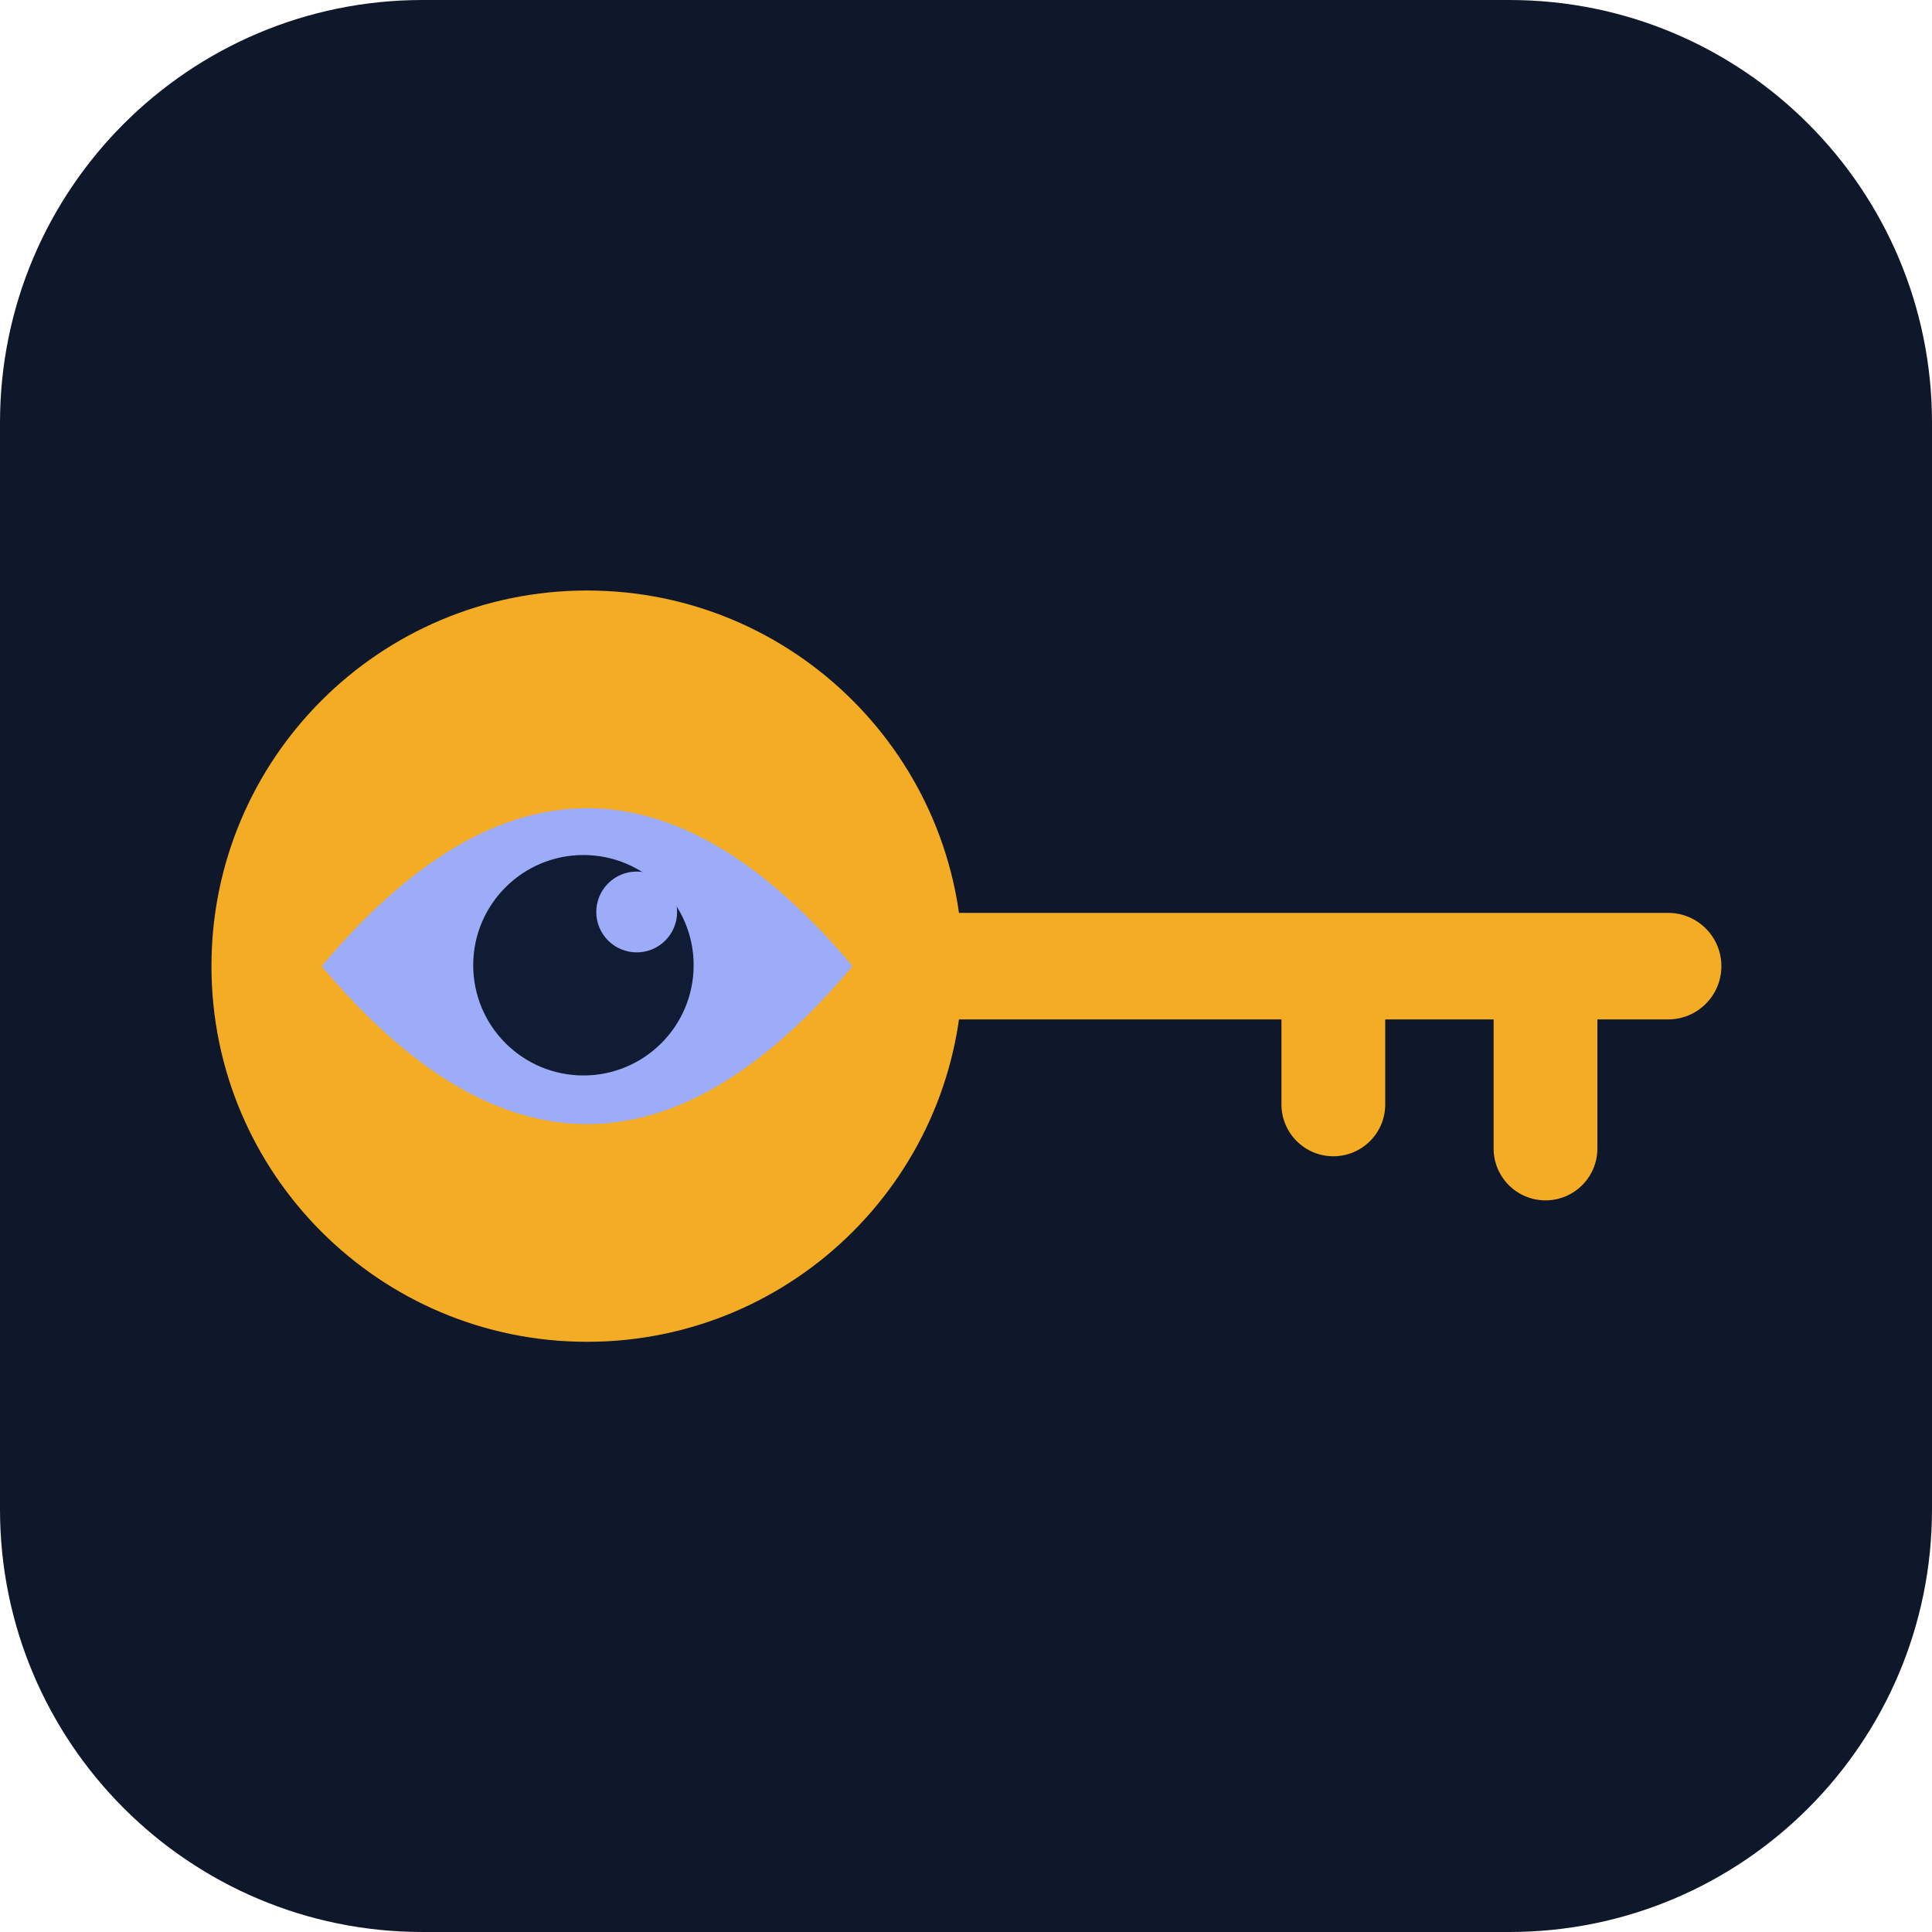
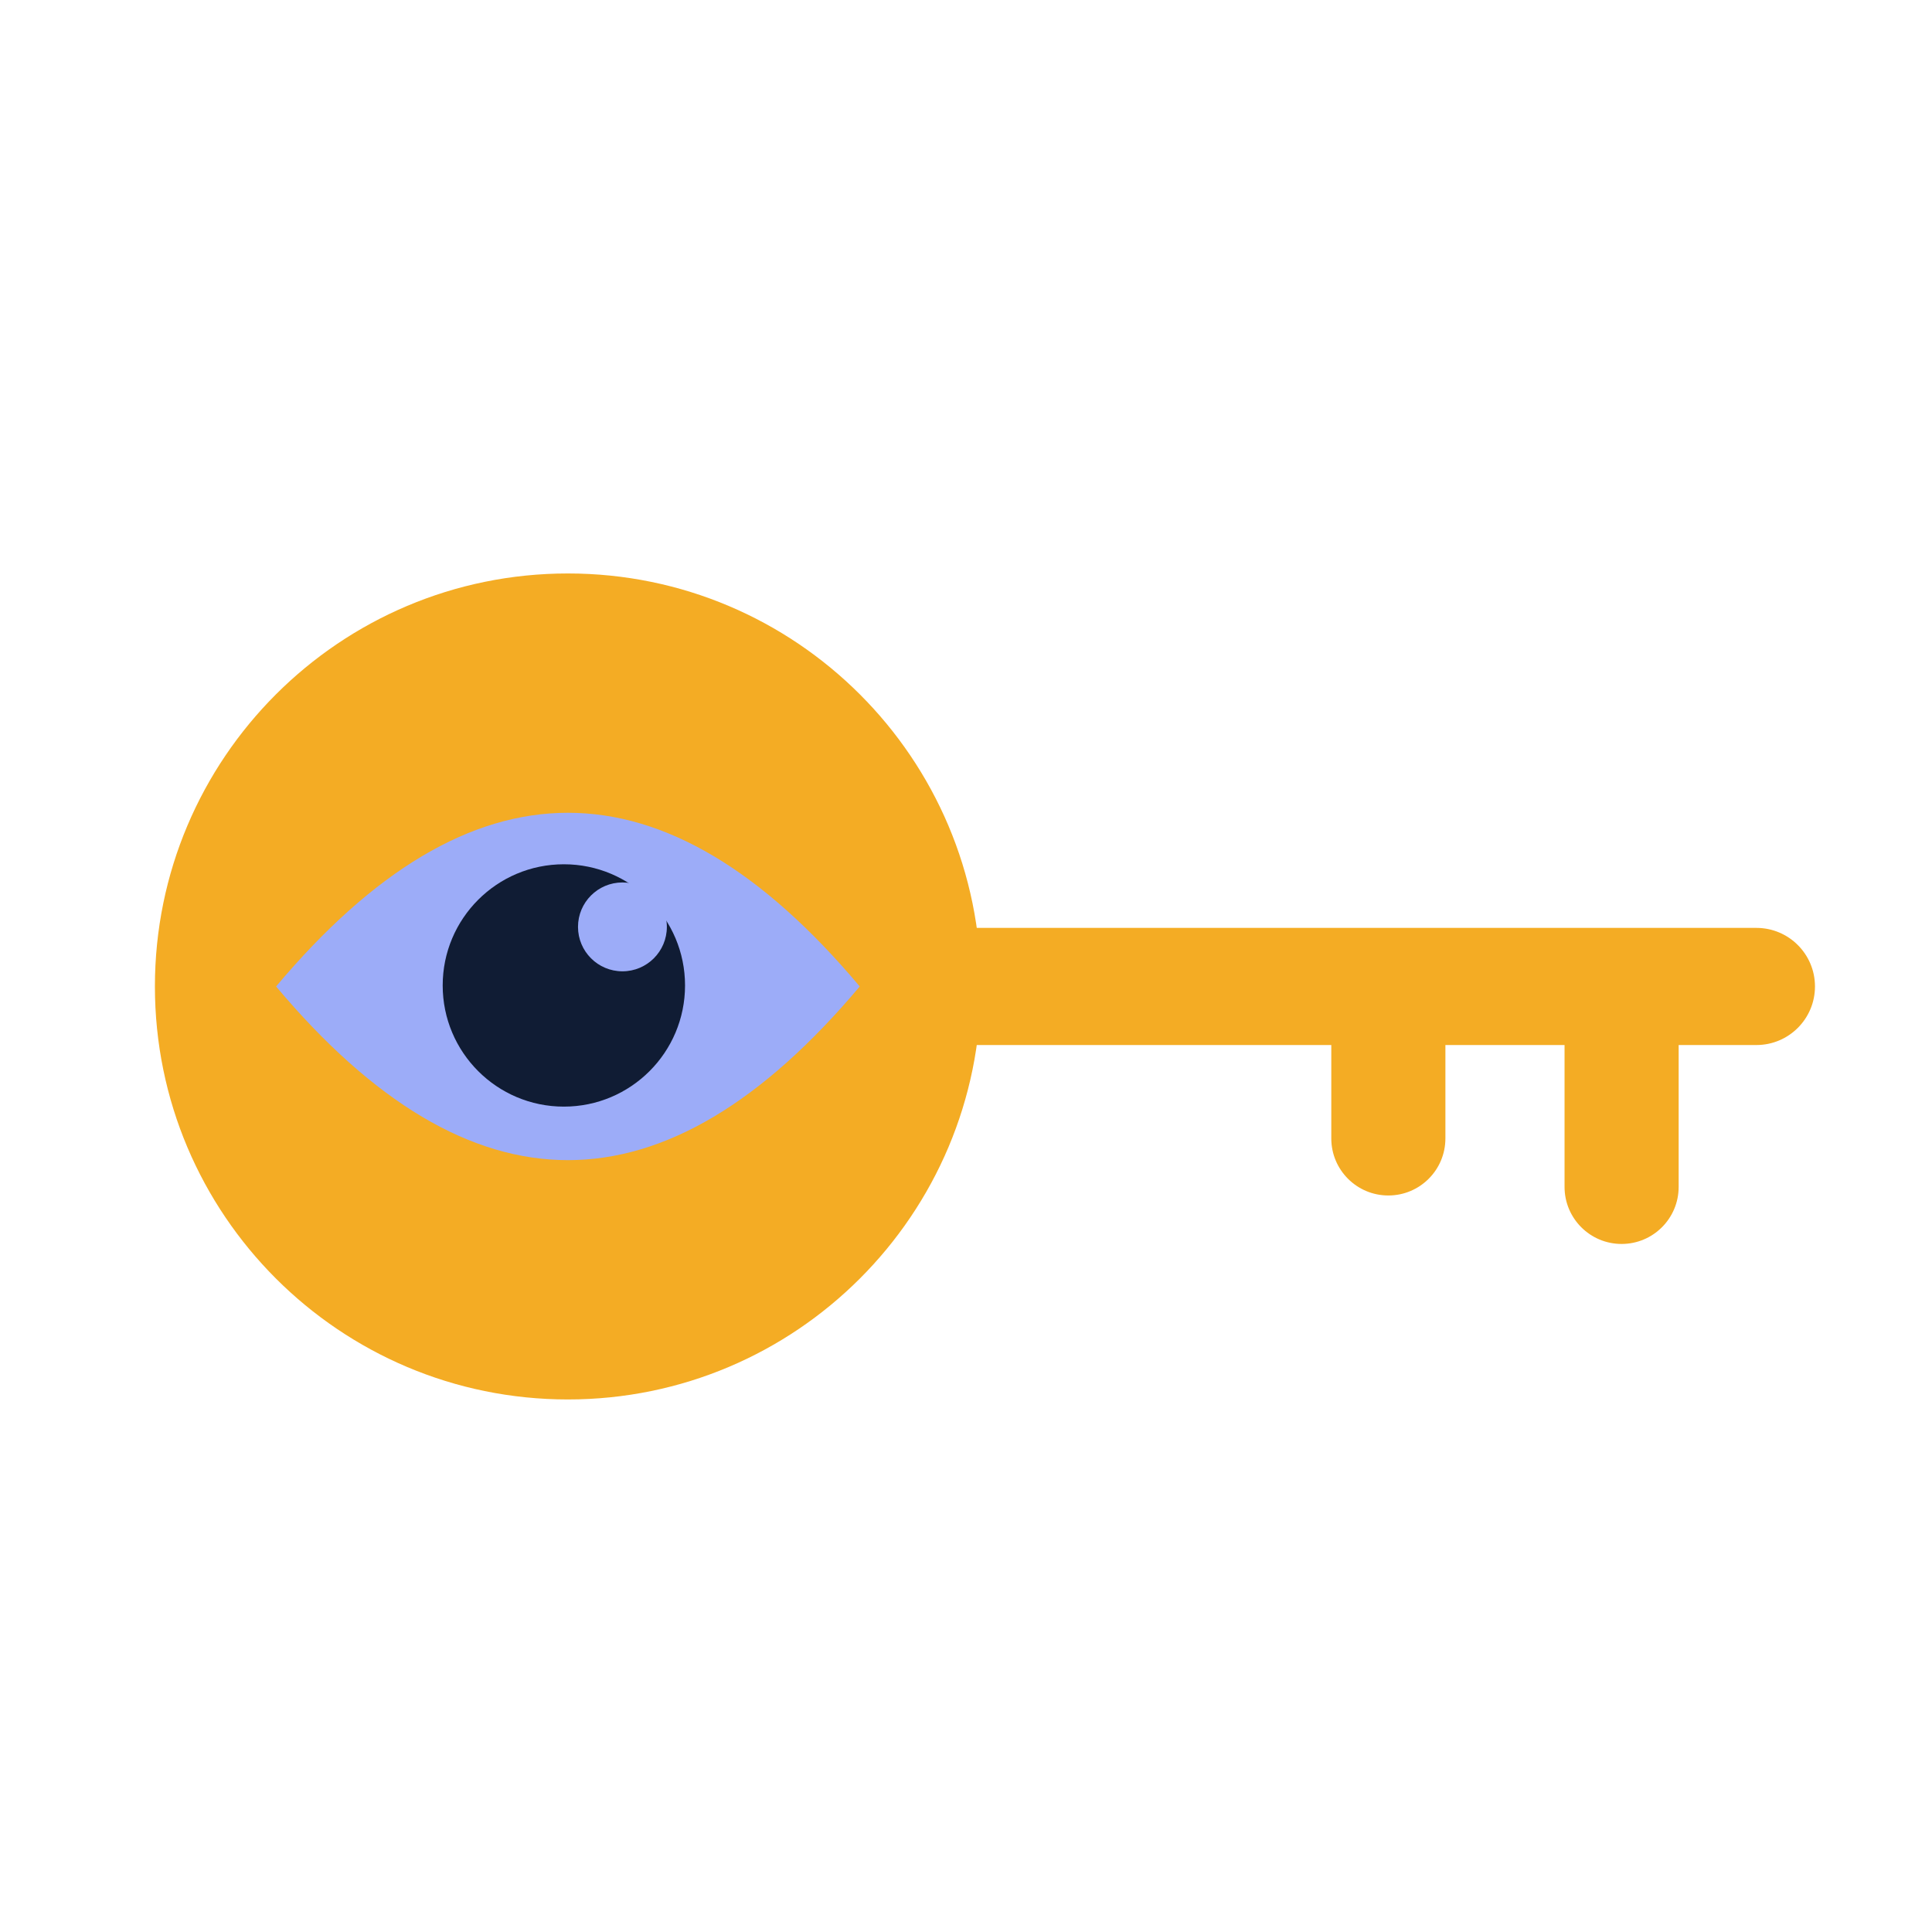
<svg xmlns="http://www.w3.org/2000/svg" viewBox="0 0 256 256" width="256" height="256" role="img" aria-label="keypeek">
-   <rect width="256" height="256" rx="56" fill="#0f172a" />
-   <g transform="translate(3.8 3.4) scale(0.1217)">
+   <g transform="translate(-6.1 -6.3) scale(0.1338)">
    <rect x="900" y="966" width="943" height="116" rx="58" fill="#f4ac24" />
    <rect x="1364" y="1000" width="113" height="231" rx="56.5" fill="#f4ac24" />
    <rect x="1595" y="1000" width="113" height="279" rx="56.5" fill="#f4ac24" />
    <circle cx="608" cy="1024" r="409" fill="#f4ac24" />
    <path d="M319 1024 Q608 680 897 1024 Q608 1368 319 1024Z" fill="#9cacf8" />
    <circle cx="604" cy="1023" r="120" fill="#101c34" />
    <circle cx="662" cy="965" r="44" fill="#9cacf8" />
  </g>
</svg>
